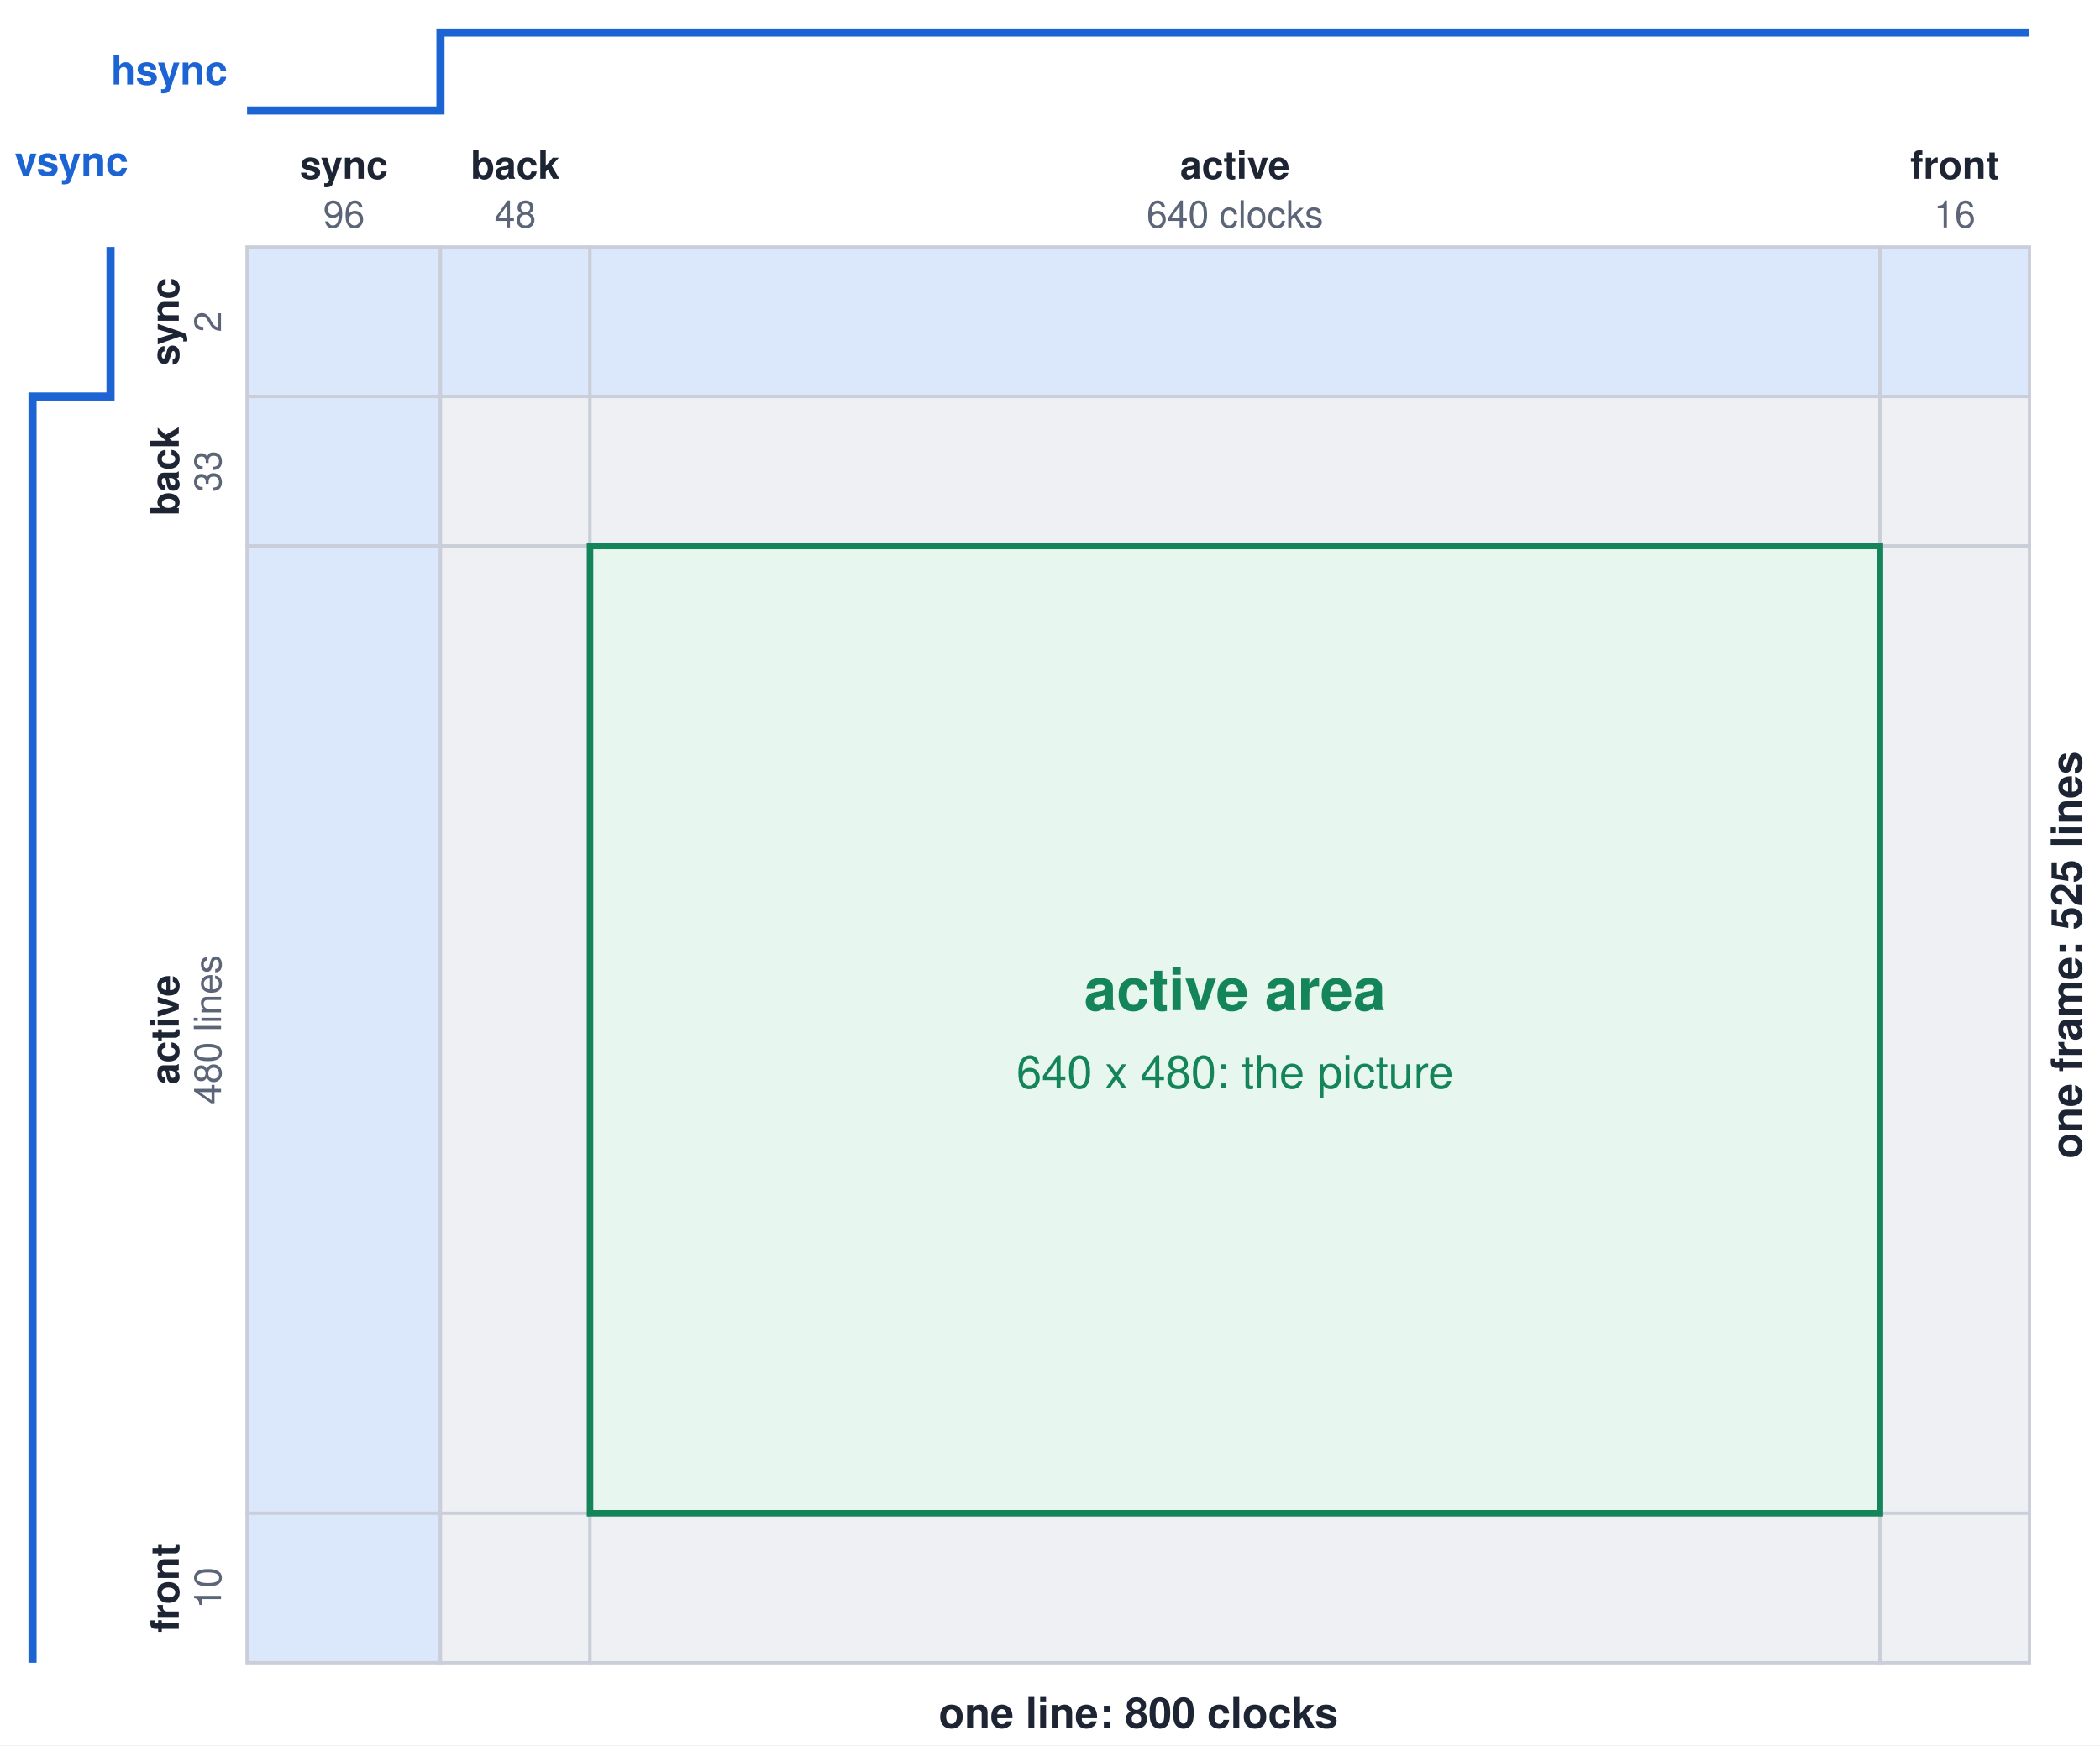
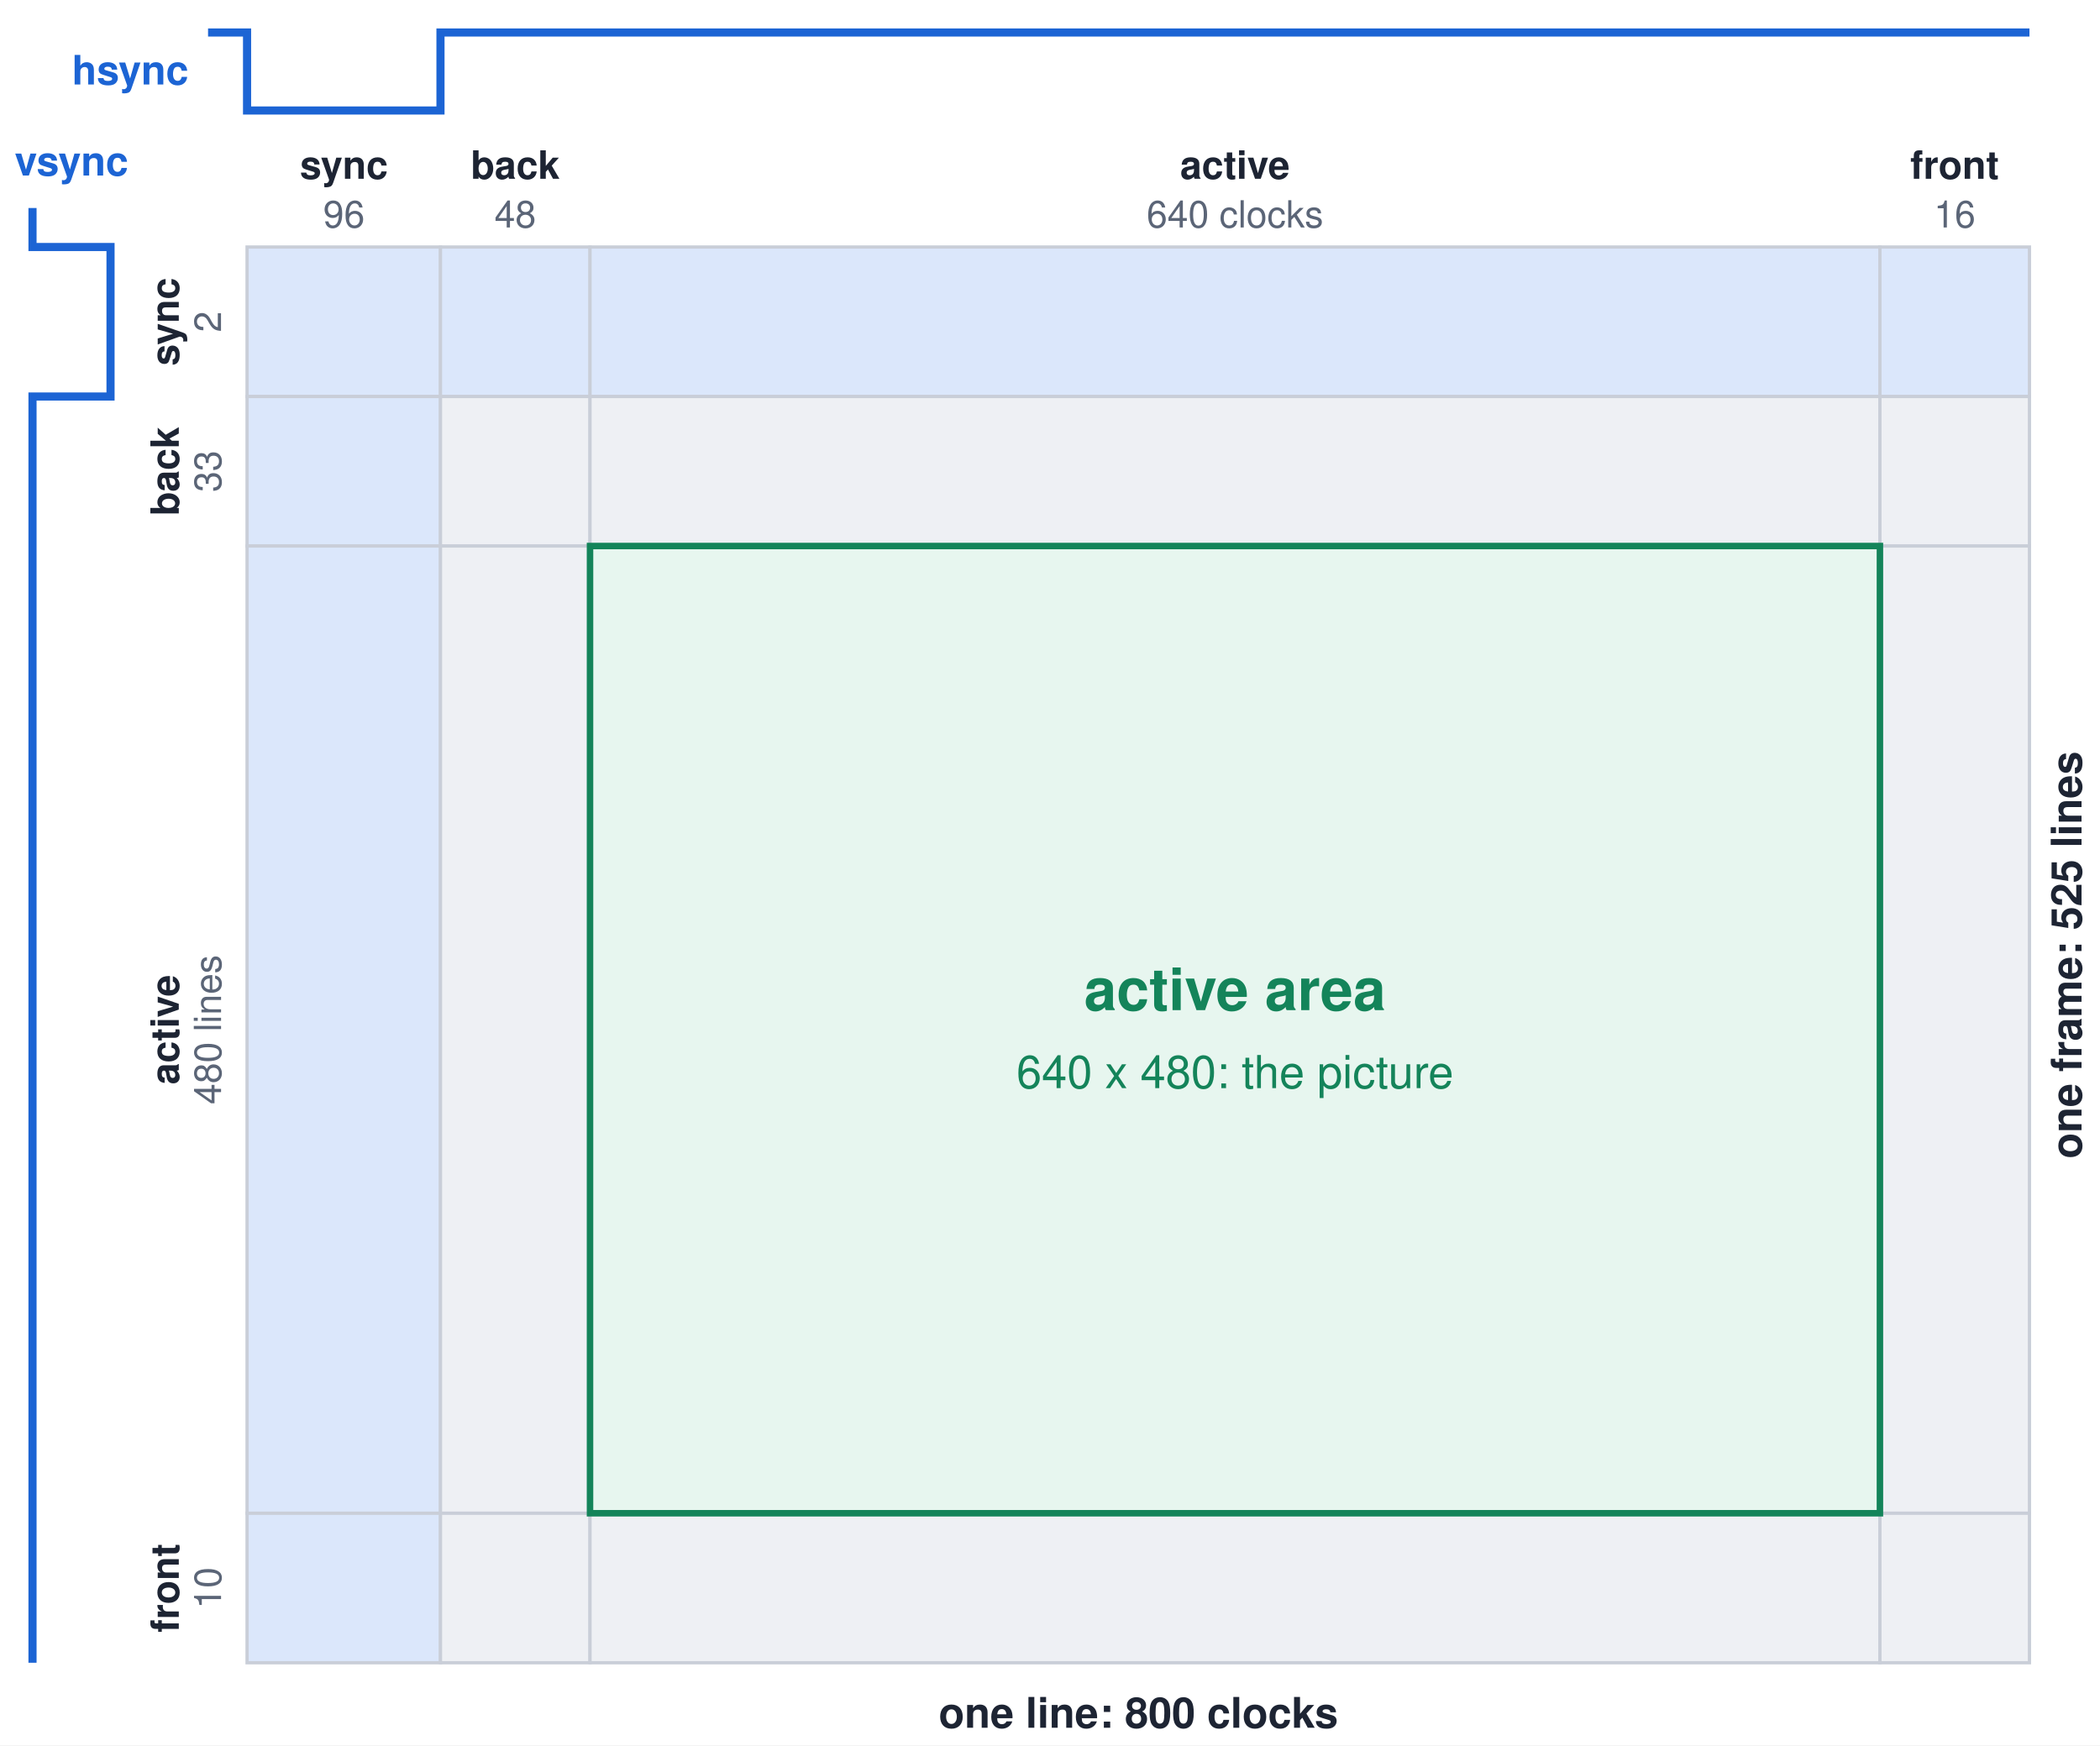
<svg xmlns="http://www.w3.org/2000/svg" width="646" height="537" viewBox="0 0 646 537" role="img" aria-labelledby="t">
  <rect x="0" y="0" width="646" height="537" fill="#ffffff" />
  <rect x="76.0" y="76.0" width="59.5" height="46.0" fill="#dbe7fb" stroke="#c9ced8" stroke-width="1" />
  <rect x="76.0" y="122.0" width="59.5" height="46.0" fill="#dbe7fb" stroke="#c9ced8" stroke-width="1" />
  <rect x="76.0" y="168.0" width="59.5" height="297.6" fill="#dbe7fb" stroke="#c9ced8" stroke-width="1" />
  <rect x="76.0" y="465.6" width="59.5" height="46.0" fill="#dbe7fb" stroke="#c9ced8" stroke-width="1" />
  <rect x="135.5" y="76.0" width="46.0" height="46.0" fill="#dbe7fb" stroke="#c9ced8" stroke-width="1" />
  <rect x="135.5" y="122.0" width="46.0" height="46.0" fill="#eef0f4" stroke="#c9ced8" stroke-width="1" />
  <rect x="135.5" y="168.0" width="46.0" height="297.6" fill="#eef0f4" stroke="#c9ced8" stroke-width="1" />
  <rect x="135.5" y="465.6" width="46.0" height="46.0" fill="#eef0f4" stroke="#c9ced8" stroke-width="1" />
  <rect x="181.5" y="76.0" width="396.8" height="46.0" fill="#dbe7fb" stroke="#c9ced8" stroke-width="1" />
  <rect x="181.5" y="122.0" width="396.8" height="46.0" fill="#eef0f4" stroke="#c9ced8" stroke-width="1" />
  <rect x="181.5" y="168.0" width="396.8" height="297.6" fill="#e7f6ef" stroke="#c9ced8" stroke-width="1" />
  <rect x="181.5" y="465.6" width="396.8" height="46.0" fill="#eef0f4" stroke="#c9ced8" stroke-width="1" />
  <rect x="578.3" y="76.0" width="46.0" height="46.0" fill="#dbe7fb" stroke="#c9ced8" stroke-width="1" />
  <rect x="578.3" y="122.0" width="46.0" height="46.0" fill="#eef0f4" stroke="#c9ced8" stroke-width="1" />
  <rect x="578.3" y="168.0" width="46.0" height="297.6" fill="#eef0f4" stroke="#c9ced8" stroke-width="1" />
  <rect x="578.3" y="465.6" width="46.0" height="46.0" fill="#eef0f4" stroke="#c9ced8" stroke-width="1" />
  <rect x="181.5" y="168.0" width="396.8" height="297.6" fill="#e7f6ef" stroke="#14845a" stroke-width="2" />
  <text x="379.9" y="310.8" font-family="-apple-system, BlinkMacSystemFont, 'Segoe UI', Helvetica, Arial, sans-serif" font-size="18" font-weight="700" fill="#14845a" text-anchor="middle">active area</text>
  <text x="379.9" y="334.8" font-family="-apple-system, BlinkMacSystemFont, 'Segoe UI', Helvetica, Arial, sans-serif" font-size="14" font-weight="400" fill="#14845a" text-anchor="middle">640 x 480: the picture</text>
  <text x="105.8" y="55.0" font-family="-apple-system, BlinkMacSystemFont, 'Segoe UI', Helvetica, Arial, sans-serif" font-size="12" font-weight="600" fill="#1d2433" text-anchor="middle">sync</text>
  <text x="105.8" y="70.0" font-family="-apple-system, BlinkMacSystemFont, 'Segoe UI', Helvetica, Arial, sans-serif" font-size="11.5" font-weight="400" fill="#5b6577" text-anchor="middle">96</text>
  <text x="158.5" y="55.0" font-family="-apple-system, BlinkMacSystemFont, 'Segoe UI', Helvetica, Arial, sans-serif" font-size="12" font-weight="600" fill="#1d2433" text-anchor="middle">back</text>
  <text x="158.5" y="70.0" font-family="-apple-system, BlinkMacSystemFont, 'Segoe UI', Helvetica, Arial, sans-serif" font-size="11.5" font-weight="400" fill="#5b6577" text-anchor="middle">48</text>
  <text x="379.9" y="55.0" font-family="-apple-system, BlinkMacSystemFont, 'Segoe UI', Helvetica, Arial, sans-serif" font-size="12" font-weight="600" fill="#1d2433" text-anchor="middle">active</text>
  <text x="379.9" y="70.0" font-family="-apple-system, BlinkMacSystemFont, 'Segoe UI', Helvetica, Arial, sans-serif" font-size="11.5" font-weight="400" fill="#5b6577" text-anchor="middle">640 clocks</text>
  <text x="601.3" y="55.0" font-family="-apple-system, BlinkMacSystemFont, 'Segoe UI', Helvetica, Arial, sans-serif" font-size="12" font-weight="600" fill="#1d2433" text-anchor="middle">front</text>
  <text x="601.3" y="70.0" font-family="-apple-system, BlinkMacSystemFont, 'Segoe UI', Helvetica, Arial, sans-serif" font-size="11.5" font-weight="400" fill="#5b6577" text-anchor="middle">16</text>
  <text x="55.0" y="99.0" font-family="-apple-system, BlinkMacSystemFont, 'Segoe UI', Helvetica, Arial, sans-serif" font-size="12" font-weight="600" fill="#1d2433" text-anchor="middle" transform="rotate(-90 55 99.0)">sync</text>
  <text x="68.0" y="99.0" font-family="-apple-system, BlinkMacSystemFont, 'Segoe UI', Helvetica, Arial, sans-serif" font-size="11.5" font-weight="400" fill="#5b6577" text-anchor="middle" transform="rotate(-90 68 99.0)">2</text>
  <text x="55.0" y="145.0" font-family="-apple-system, BlinkMacSystemFont, 'Segoe UI', Helvetica, Arial, sans-serif" font-size="12" font-weight="600" fill="#1d2433" text-anchor="middle" transform="rotate(-90 55 145.0)">back</text>
  <text x="68.0" y="145.0" font-family="-apple-system, BlinkMacSystemFont, 'Segoe UI', Helvetica, Arial, sans-serif" font-size="11.5" font-weight="400" fill="#5b6577" text-anchor="middle" transform="rotate(-90 68 145.0)">33</text>
  <text x="55.0" y="316.8" font-family="-apple-system, BlinkMacSystemFont, 'Segoe UI', Helvetica, Arial, sans-serif" font-size="12" font-weight="600" fill="#1d2433" text-anchor="middle" transform="rotate(-90 55 316.8)">active</text>
  <text x="68.0" y="316.8" font-family="-apple-system, BlinkMacSystemFont, 'Segoe UI', Helvetica, Arial, sans-serif" font-size="11.5" font-weight="400" fill="#5b6577" text-anchor="middle" transform="rotate(-90 68 316.8)">480 lines</text>
  <text x="55.0" y="488.6" font-family="-apple-system, BlinkMacSystemFont, 'Segoe UI', Helvetica, Arial, sans-serif" font-size="12" font-weight="600" fill="#1d2433" text-anchor="middle" transform="rotate(-90 55 488.6)">front</text>
  <text x="68.0" y="488.6" font-family="-apple-system, BlinkMacSystemFont, 'Segoe UI', Helvetica, Arial, sans-serif" font-size="11.5" font-weight="400" fill="#5b6577" text-anchor="middle" transform="rotate(-90 68 488.6)">10</text>
-   <path d="M76.0 34 L135.5 34 L135.5 10 L624.3 10" fill="none" stroke="#1c64d4" stroke-width="2.5" />
-   <text x="70.0" y="26.0" font-family="-apple-system, BlinkMacSystemFont, 'Segoe UI', Helvetica, Arial, sans-serif" font-size="12.5" font-weight="700" fill="#1c64d4" text-anchor="end">hsync</text>
-   <path d="M34 76.0 L34 122.0 L10 122.0 L10 511.6" fill="none" stroke="#1c64d4" stroke-width="2.5" />
+   <path d="M64.0 10 L76.0 10 L76.0 34 L135.5 34 L135.5 10 L624.3 10" fill="none" stroke="#1c64d4" stroke-width="2.5" />
+   <text x="58.0" y="26.0" font-family="-apple-system, BlinkMacSystemFont, 'Segoe UI', Helvetica, Arial, sans-serif" font-size="12.5" font-weight="700" fill="#1c64d4" text-anchor="end">hsync</text>
+   <path d="M10 64.0 L10 76.0 L34 76.0 L34 122.0 L10 122.0 L10 511.6" fill="none" stroke="#1c64d4" stroke-width="2.5" />
  <text x="22.0" y="54.0" font-family="-apple-system, BlinkMacSystemFont, 'Segoe UI', Helvetica, Arial, sans-serif" font-size="12.5" font-weight="700" fill="#1c64d4" text-anchor="middle">vsync</text>
  <text x="350.2" y="531.6" font-family="-apple-system, BlinkMacSystemFont, 'Segoe UI', Helvetica, Arial, sans-serif" font-size="13" font-weight="600" fill="#1d2433" text-anchor="middle">one line: 800 clocks</text>
  <text x="640.3" y="293.8" font-family="-apple-system, BlinkMacSystemFont, 'Segoe UI', Helvetica, Arial, sans-serif" font-size="13" font-weight="600" fill="#1d2433" text-anchor="middle" transform="rotate(-90 640.32 293.8)">one frame: 525 lines</text>
</svg>
